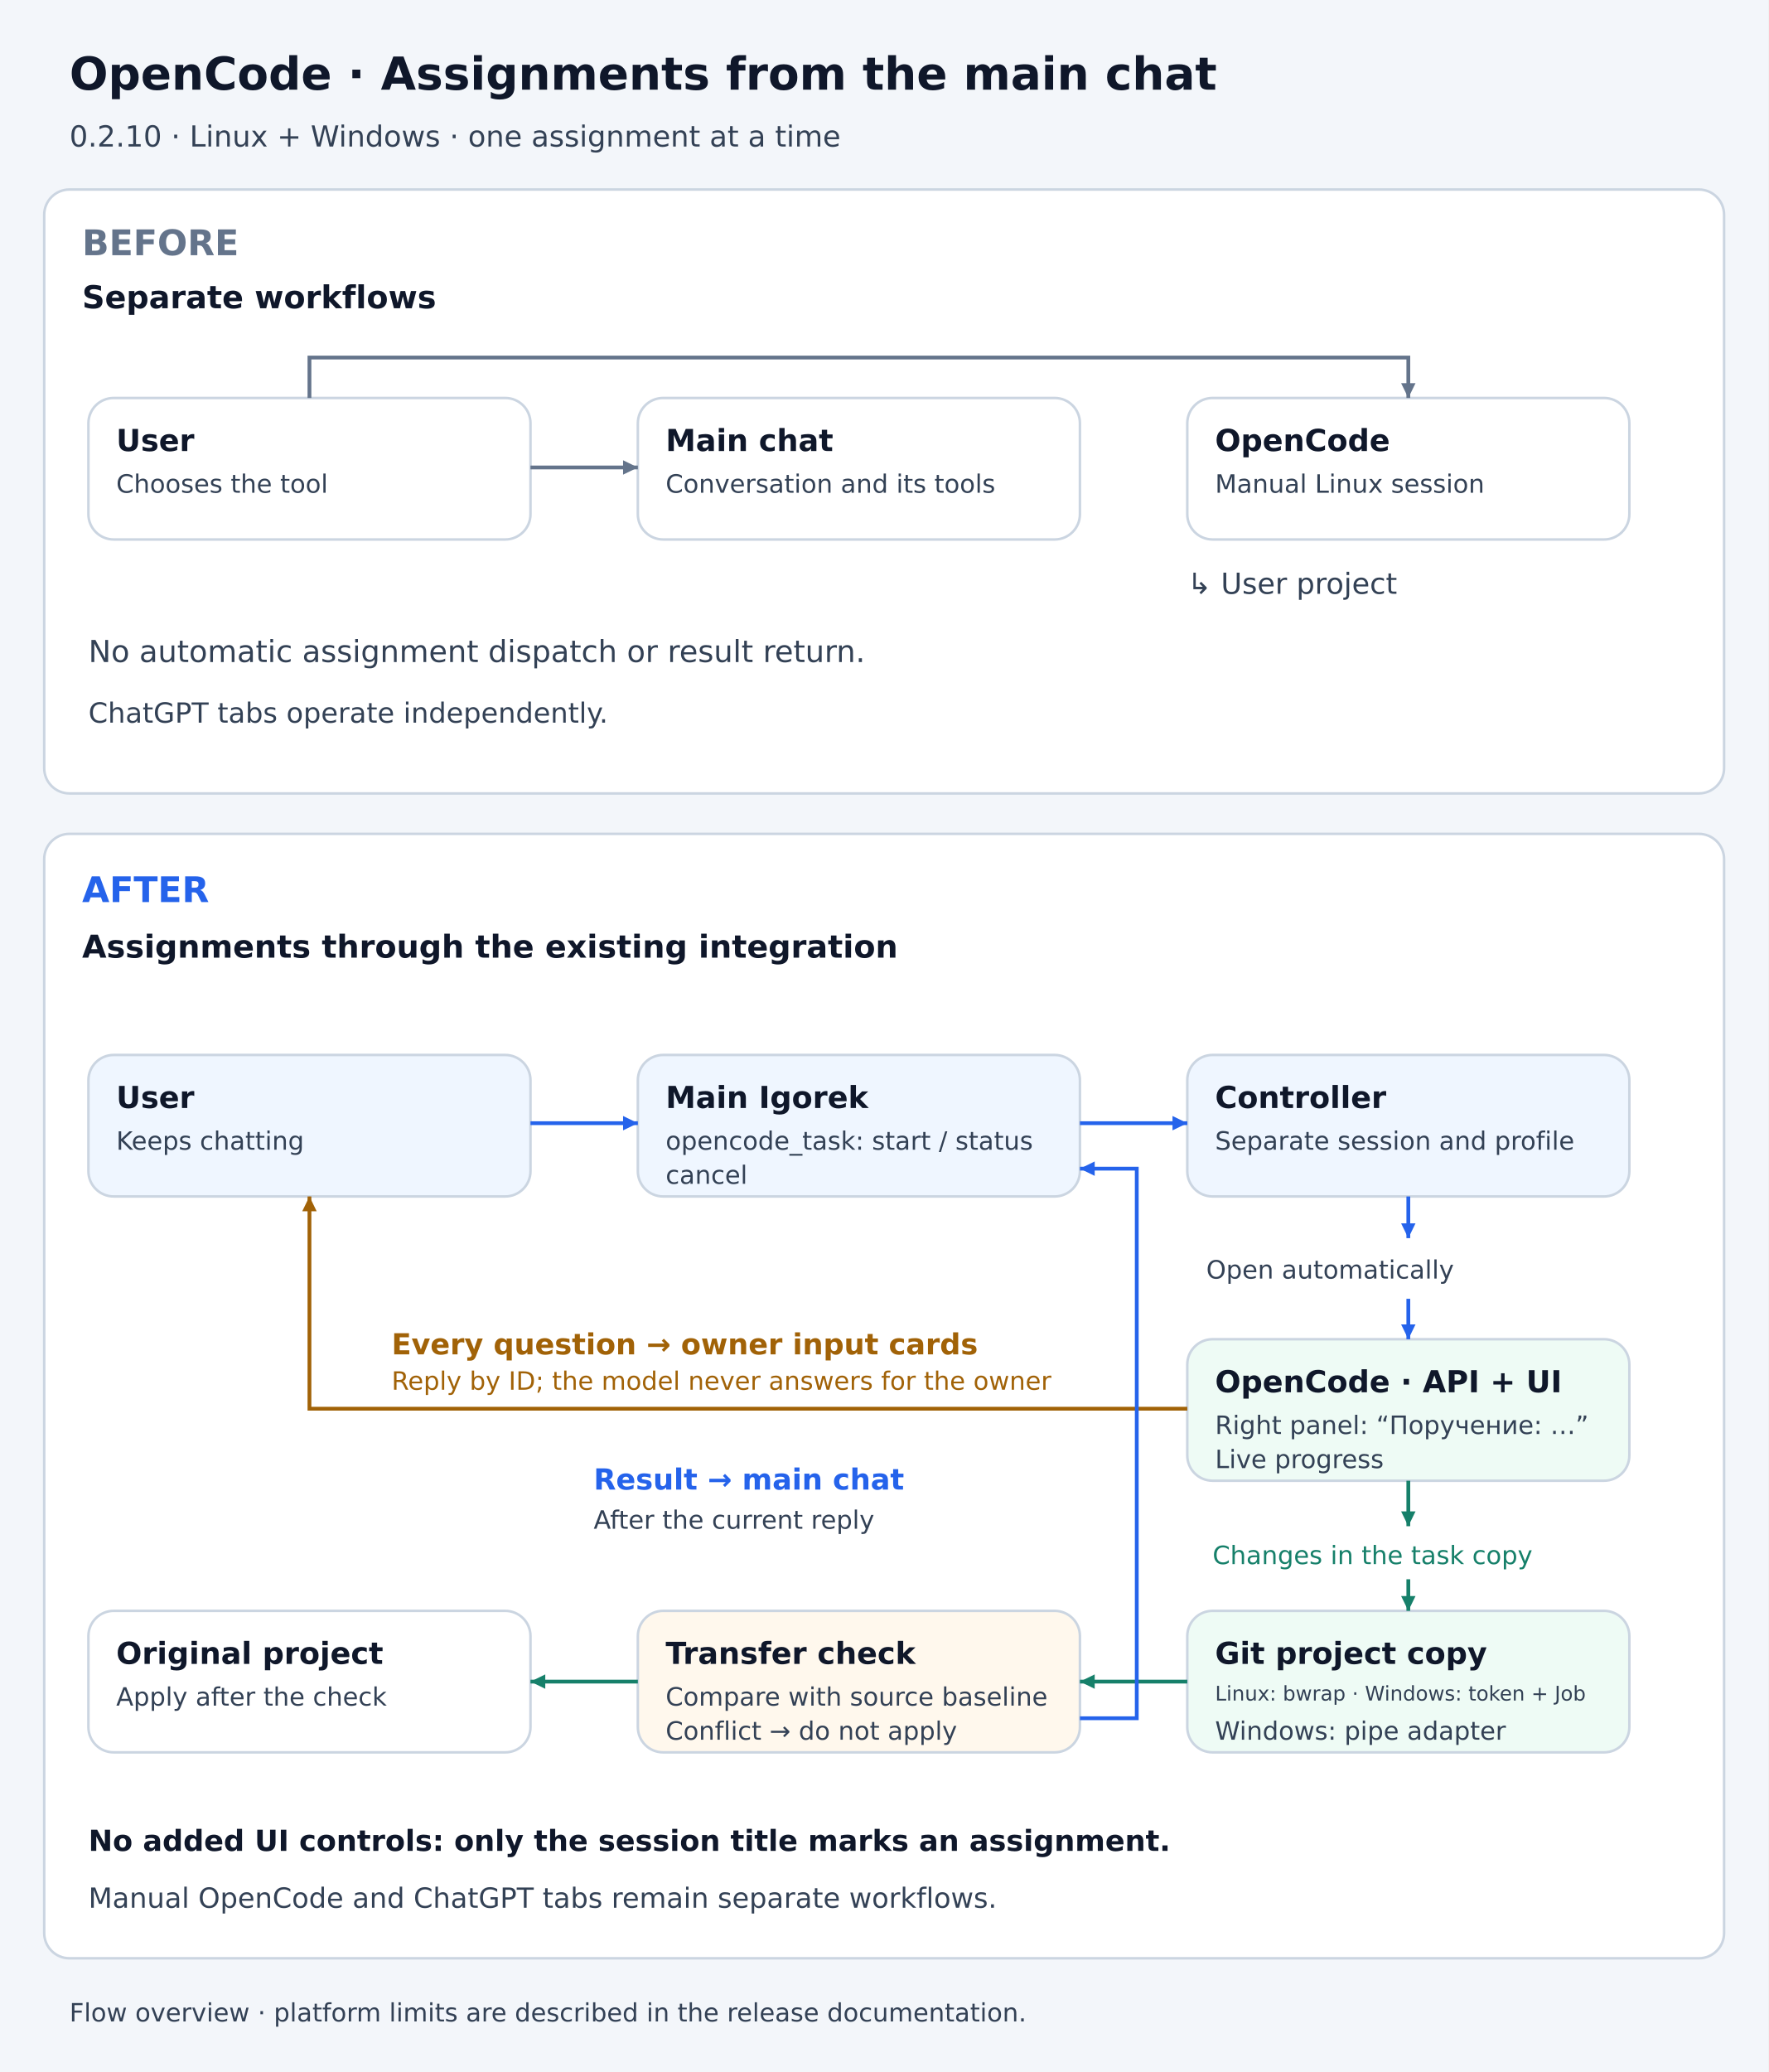
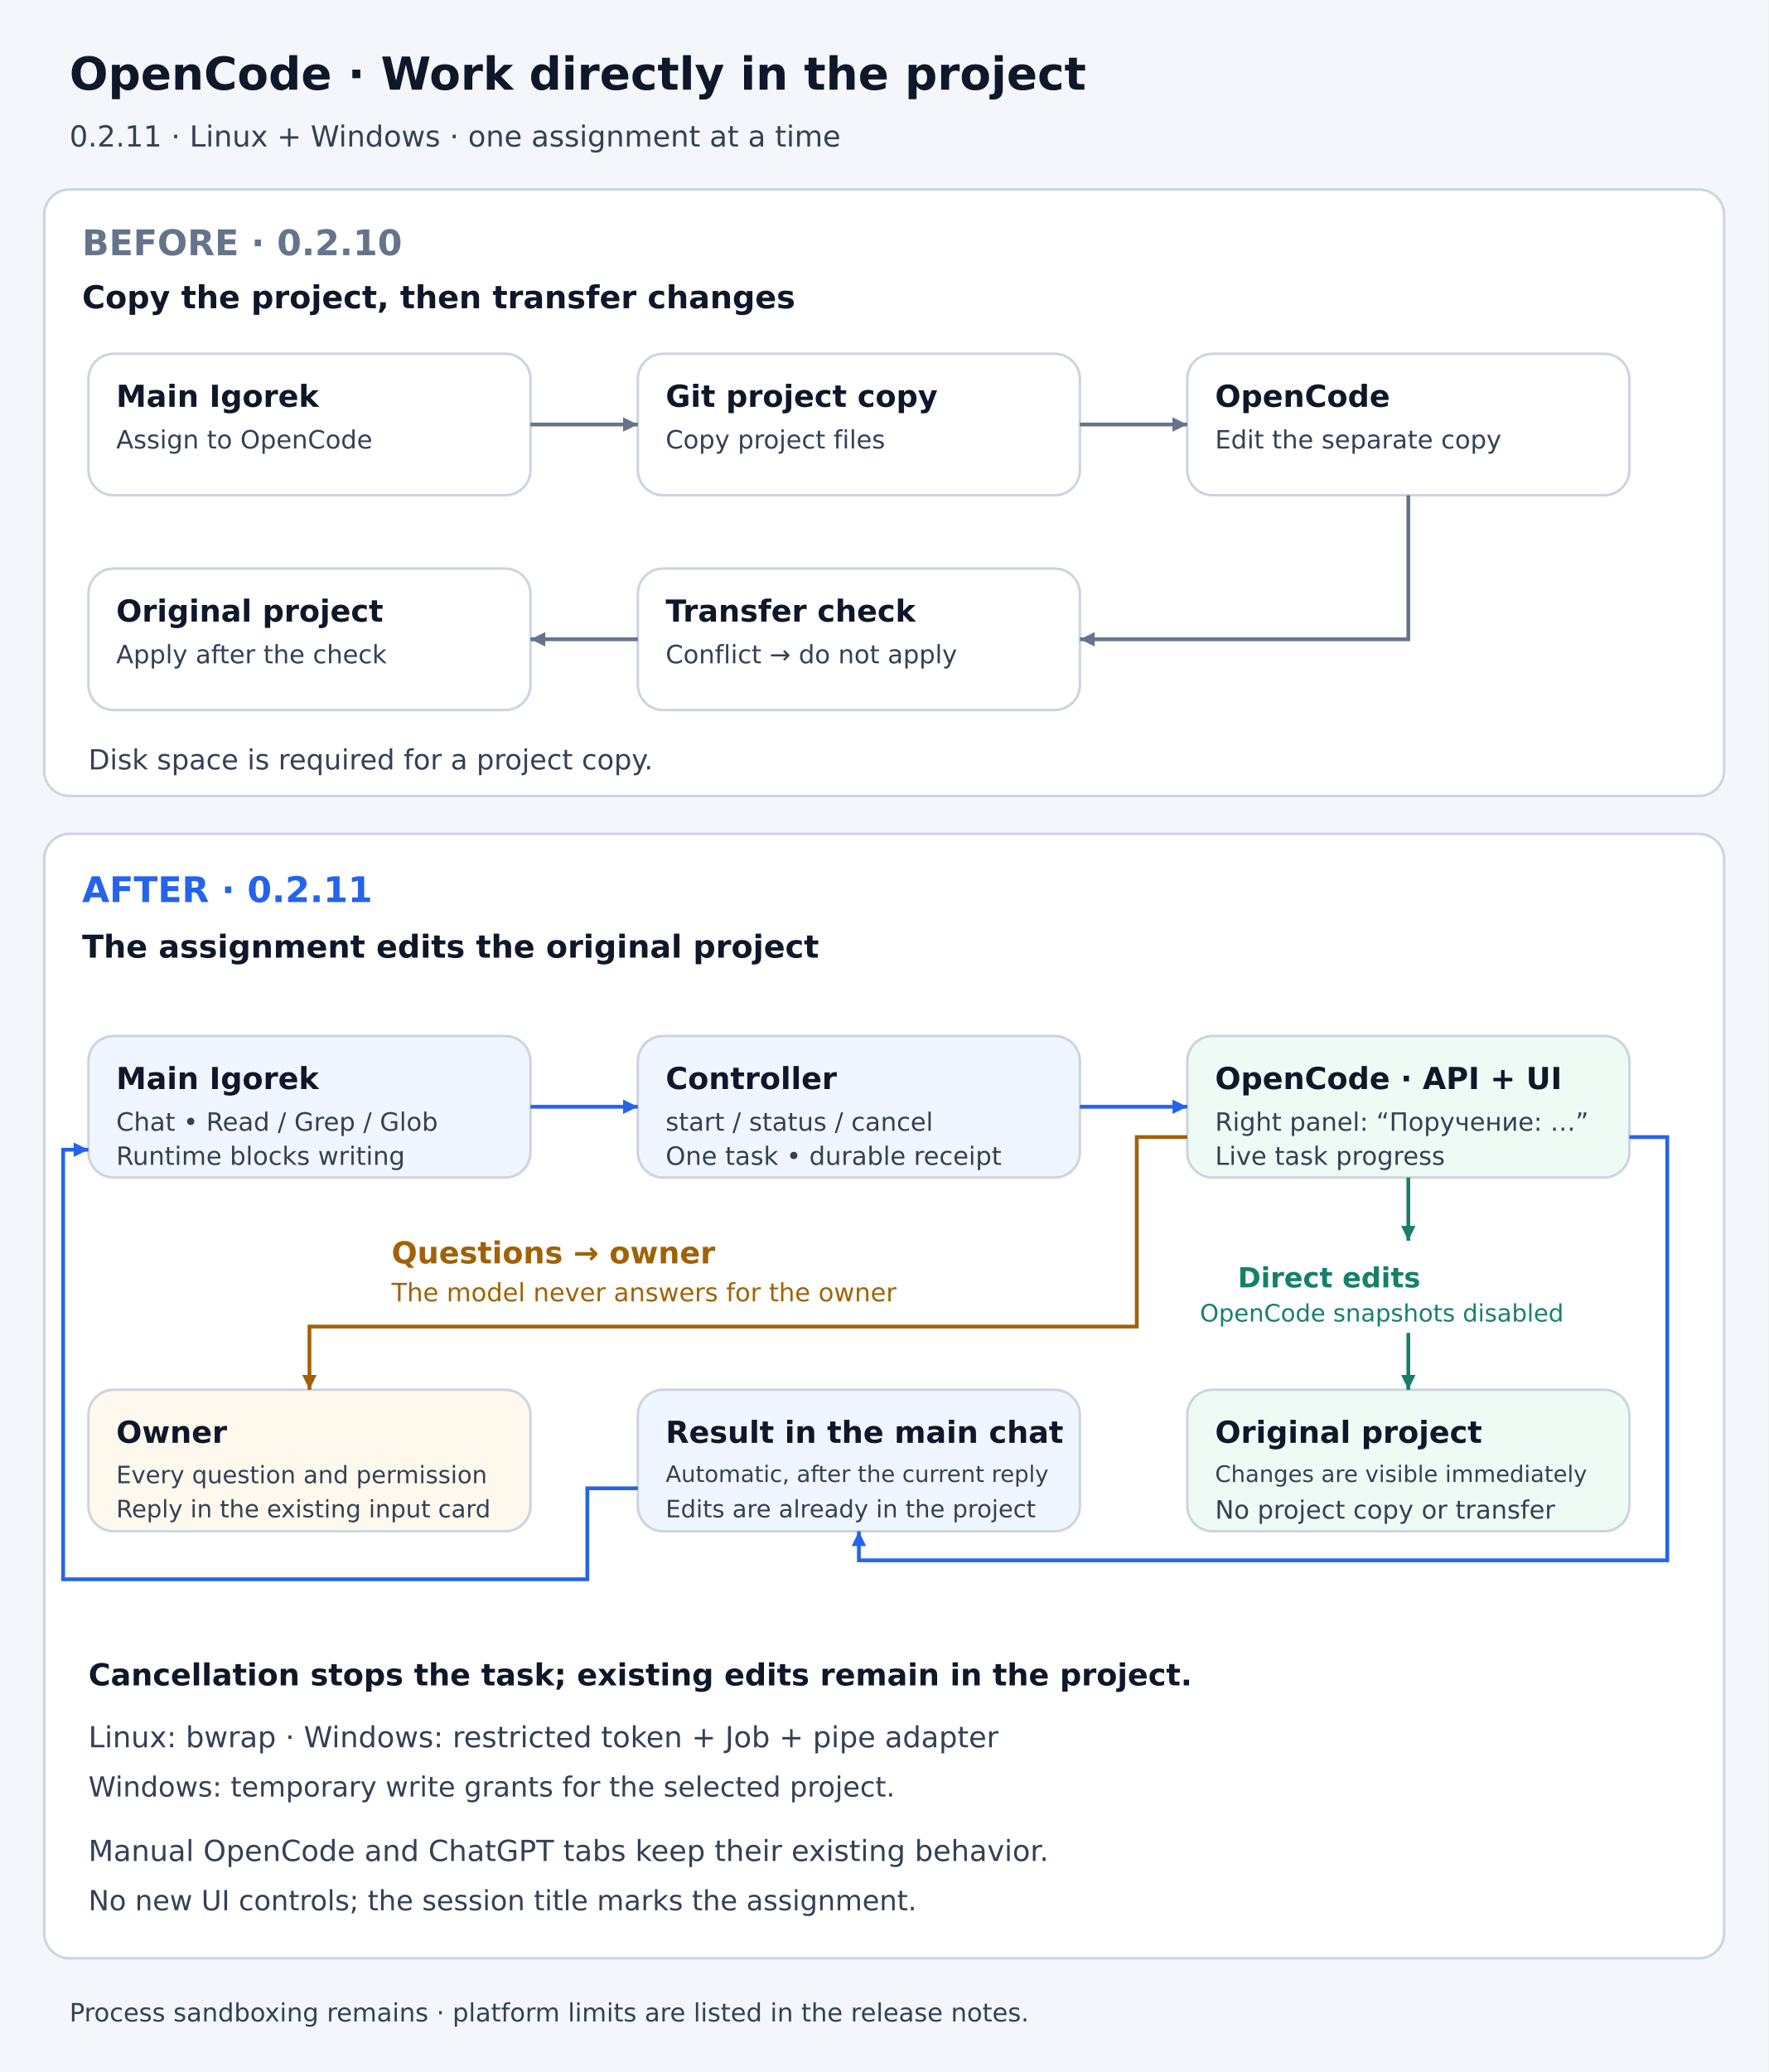
<svg xmlns="http://www.w3.org/2000/svg" width="1400" height="1640" viewBox="0 0 1400 1640">
  <rect width="1400" height="1640" fill="#f3f6fa" />
-   <text x="55" y="71" font-family="DejaVu Sans,sans-serif" font-size="36" font-weight="700" fill="#0f172a">OpenCode · Assignments from the main chat</text>
-   <text x="55" y="116" font-family="DejaVu Sans,sans-serif" font-size="23" font-weight="400" fill="#334155">0.2.10 · Linux + Windows · one assignment at a time</text>
-   <rect x="35" y="150" width="1330" height="478" rx="20" fill="#ffffff" stroke="#cbd5e1" stroke-width="2" />
-   <text x="65" y="202" font-family="DejaVu Sans,sans-serif" font-size="28" font-weight="700" fill="#64748b">BEFORE</text>
-   <text x="65" y="244" font-family="DejaVu Sans,sans-serif" font-size="25" font-weight="700" fill="#0f172a">Separate workflows</text>
-   <rect x="70" y="315" width="350" height="112" rx="20" fill="#ffffff" stroke="#cbd5e1" stroke-width="2" />
-   <text x="92" y="357" font-family="DejaVu Sans,sans-serif" font-size="24" font-weight="700" fill="#0f172a">User</text>
-   <text x="92" y="390" font-family="DejaVu Sans,sans-serif" font-size="20" font-weight="400" fill="#334155">Chooses the tool</text>
-   <rect x="505" y="315" width="350" height="112" rx="20" fill="#ffffff" stroke="#cbd5e1" stroke-width="2" />
-   <text x="527" y="357" font-family="DejaVu Sans,sans-serif" font-size="24" font-weight="700" fill="#0f172a">Main chat</text>
-   <text x="527" y="390" font-family="DejaVu Sans,sans-serif" font-size="20" font-weight="400" fill="#334155">Conversation and its tools</text>
-   <rect x="940" y="315" width="350" height="112" rx="20" fill="#ffffff" stroke="#cbd5e1" stroke-width="2" />
-   <text x="962" y="357" font-family="DejaVu Sans,sans-serif" font-size="24" font-weight="700" fill="#0f172a">OpenCode</text>
-   <text x="962" y="390" font-family="DejaVu Sans,sans-serif" font-size="20" font-weight="400" fill="#334155">Manual Linux session</text>
-   <polyline points="420,370 505,370" fill="none" stroke="#64748b" stroke-width="3" />
-   <polygon points="505.0,370.0 493.3,375.7 493.3,364.3" fill="#64748b" />
-   <polyline points="245,315 245,283 1115,283 1115,315" fill="none" stroke="#64748b" stroke-width="3" />
-   <polygon points="1115.0,315.0 1109.3,303.3 1120.7,303.3" fill="#64748b" />
-   <text x="940" y="470" font-family="DejaVu Sans,sans-serif" font-size="23" font-weight="400" fill="#334155">↳ User project</text>
-   <text x="70" y="524" font-family="DejaVu Sans,sans-serif" font-size="24" font-weight="400" fill="#334155">No automatic assignment dispatch or result return.</text>
-   <text x="70" y="572" font-family="DejaVu Sans,sans-serif" font-size="22" font-weight="400" fill="#334155">ChatGPT tabs operate independently.</text>
+   <text x="55" y="71" font-family="DejaVu Sans,sans-serif" font-size="36" font-weight="700" fill="#0f172a">OpenCode · Work directly in the project</text>
+   <text x="55" y="116" font-family="DejaVu Sans,sans-serif" font-size="23" font-weight="400" fill="#334155">0.2.11 · Linux + Windows · one assignment at a time</text>
+   <rect x="35" y="150" width="1330" height="480" rx="20" fill="#ffffff" stroke="#cbd5e1" stroke-width="2" />
+   <text x="65" y="202" font-family="DejaVu Sans,sans-serif" font-size="28" font-weight="700" fill="#64748b">BEFORE · 0.2.10</text>
+   <text x="65" y="244" font-family="DejaVu Sans,sans-serif" font-size="25" font-weight="700" fill="#0f172a">Copy the project, then transfer changes</text>
+   <rect x="70" y="280" width="350" height="112" rx="20" fill="#ffffff" stroke="#cbd5e1" stroke-width="2" />
+   <text x="92" y="322" font-family="DejaVu Sans,sans-serif" font-size="24" font-weight="700" fill="#0f172a">Main Igorek</text>
+   <text x="92" y="355" font-family="DejaVu Sans,sans-serif" font-size="20" font-weight="400" fill="#334155">Assign to OpenCode</text>
+   <rect x="505" y="280" width="350" height="112" rx="20" fill="#ffffff" stroke="#cbd5e1" stroke-width="2" />
+   <text x="527" y="322" font-family="DejaVu Sans,sans-serif" font-size="24" font-weight="700" fill="#0f172a">Git project copy</text>
+   <text x="527" y="355" font-family="DejaVu Sans,sans-serif" font-size="20" font-weight="400" fill="#334155">Copy project files</text>
+   <rect x="940" y="280" width="350" height="112" rx="20" fill="#ffffff" stroke="#cbd5e1" stroke-width="2" />
+   <text x="962" y="322" font-family="DejaVu Sans,sans-serif" font-size="24" font-weight="700" fill="#0f172a">OpenCode</text>
+   <text x="962" y="355" font-family="DejaVu Sans,sans-serif" font-size="20" font-weight="400" fill="#334155">Edit the separate copy</text>
+   <polyline points="420,336 505,336" fill="none" stroke="#64748b" stroke-width="3" />
+   <polygon points="505.0,336.0 493.3,341.7 493.3,330.3" fill="#64748b" />
+   <polyline points="855,336 940,336" fill="none" stroke="#64748b" stroke-width="3" />
+   <polygon points="940.0,336.0 928.3,341.7 928.3,330.3" fill="#64748b" />
+   <rect x="505" y="450" width="350" height="112" rx="20" fill="#ffffff" stroke="#cbd5e1" stroke-width="2" />
+   <text x="527" y="492" font-family="DejaVu Sans,sans-serif" font-size="24" font-weight="700" fill="#0f172a">Transfer check</text>
+   <text x="527" y="525" font-family="DejaVu Sans,sans-serif" font-size="20" font-weight="400" fill="#334155">Conflict → do not apply</text>
+   <rect x="70" y="450" width="350" height="112" rx="20" fill="#ffffff" stroke="#cbd5e1" stroke-width="2" />
+   <text x="92" y="492" font-family="DejaVu Sans,sans-serif" font-size="24" font-weight="700" fill="#0f172a">Original project</text>
+   <text x="92" y="525" font-family="DejaVu Sans,sans-serif" font-size="20" font-weight="400" fill="#334155">Apply after the check</text>
+   <polyline points="1115,392 1115,506 855,506" fill="none" stroke="#64748b" stroke-width="3" />
+   <polygon points="855.0,506.0 866.7,500.3 866.7,511.7" fill="#64748b" />
+   <polyline points="505,506 420,506" fill="none" stroke="#64748b" stroke-width="3" />
+   <polygon points="420.0,506.0 431.7,500.3 431.7,511.7" fill="#64748b" />
+   <text x="70" y="609" font-family="DejaVu Sans,sans-serif" font-size="22" font-weight="400" fill="#334155">Disk space is required for a project copy.</text>
  <rect x="35" y="660" width="1330" height="890" rx="20" fill="#ffffff" stroke="#cbd5e1" stroke-width="2" />
-   <text x="65" y="714" font-family="DejaVu Sans,sans-serif" font-size="28" font-weight="700" fill="#2563eb">AFTER</text>
-   <text x="65" y="758" font-family="DejaVu Sans,sans-serif" font-size="25" font-weight="700" fill="#0f172a">Assignments through the existing integration</text>
-   <rect x="70" y="835" width="350" height="112" rx="20" fill="#eff6ff" stroke="#cbd5e1" stroke-width="2" />
-   <text x="92" y="877" font-family="DejaVu Sans,sans-serif" font-size="24" font-weight="700" fill="#0f172a">User</text>
-   <text x="92" y="910" font-family="DejaVu Sans,sans-serif" font-size="20" font-weight="400" fill="#334155">Keeps chatting</text>
-   <rect x="505" y="835" width="350" height="112" rx="20" fill="#eff6ff" stroke="#cbd5e1" stroke-width="2" />
-   <text x="527" y="877" font-family="DejaVu Sans,sans-serif" font-size="24" font-weight="700" fill="#0f172a">Main Igorek</text>
-   <text x="527" y="910" font-family="DejaVu Sans,sans-serif" font-size="20" font-weight="400" fill="#334155">opencode_task: start / status</text>
-   <text x="527" y="937" font-family="DejaVu Sans,sans-serif" font-size="20" font-weight="400" fill="#334155">cancel</text>
-   <rect x="940" y="835" width="350" height="112" rx="20" fill="#eff6ff" stroke="#cbd5e1" stroke-width="2" />
-   <text x="962" y="877" font-family="DejaVu Sans,sans-serif" font-size="24" font-weight="700" fill="#0f172a">Controller</text>
-   <text x="962" y="910" font-family="DejaVu Sans,sans-serif" font-size="20" font-weight="400" fill="#334155">Separate session and profile</text>
-   <polyline points="420,889 505,889" fill="none" stroke="#2563eb" stroke-width="3" />
-   <polygon points="505.0,889.0 493.3,894.7 493.3,883.3" fill="#2563eb" />
-   <polyline points="855,889 940,889" fill="none" stroke="#2563eb" stroke-width="3" />
-   <polygon points="940.0,889.0 928.3,894.7 928.3,883.3" fill="#2563eb" />
-   <rect x="940" y="1060" width="350" height="112" rx="20" fill="#eefbf5" stroke="#cbd5e1" stroke-width="2" />
-   <text x="962" y="1102" font-family="DejaVu Sans,sans-serif" font-size="24" font-weight="700" fill="#0f172a">OpenCode · API + UI</text>
-   <text x="962" y="1135" font-family="DejaVu Sans,sans-serif" font-size="20" font-weight="400" fill="#334155">Right panel: “Поручение: …”</text>
-   <text x="962" y="1162" font-family="DejaVu Sans,sans-serif" font-size="20" font-weight="400" fill="#334155">Live progress</text>
-   <polyline points="1115,947 1115,980" fill="none" stroke="#2563eb" stroke-width="3" />
-   <polygon points="1115.0,980.0 1109.3,968.3 1120.7,968.3" fill="#2563eb" />
-   <polyline points="1115,1028 1115,1060" fill="none" stroke="#2563eb" stroke-width="3" />
-   <polygon points="1115.0,1060.0 1109.3,1048.3 1120.7,1048.3" fill="#2563eb" />
-   <text x="955" y="1012" font-family="DejaVu Sans,sans-serif" font-size="20" font-weight="400" fill="#334155">Open automatically</text>
-   <polyline points="940,1115 245,1115 245,947" fill="none" stroke="#a16207" stroke-width="3" />
-   <polygon points="245.0,947.0 250.7,958.7 239.3,958.7" fill="#a16207" />
-   <text x="310" y="1072" font-family="DejaVu Sans,sans-serif" font-size="23" font-weight="700" fill="#a16207">Every question → owner input cards</text>
-   <text x="310" y="1100" font-family="DejaVu Sans,sans-serif" font-size="20" font-weight="400" fill="#a16207">Reply by ID; the model never answers for the owner</text>
-   <rect x="940" y="1275" width="350" height="112" rx="20" fill="#eefbf5" stroke="#cbd5e1" stroke-width="2" />
-   <text x="962" y="1317" font-family="DejaVu Sans,sans-serif" font-size="24" font-weight="700" fill="#0f172a">Git project copy</text>
-   <text x="962" y="1346" font-family="DejaVu Sans,sans-serif" font-size="16" font-weight="400" fill="#334155">Linux: bwrap · Windows: token + Job</text>
-   <text x="962" y="1377" font-family="DejaVu Sans,sans-serif" font-size="20" font-weight="400" fill="#334155">Windows: pipe adapter</text>
-   <polyline points="1115,1172 1115,1208" fill="none" stroke="#16806a" stroke-width="3" />
-   <polygon points="1115.0,1208.0 1109.3,1196.3 1120.7,1196.3" fill="#16806a" />
-   <polyline points="1115,1250 1115,1275" fill="none" stroke="#16806a" stroke-width="3" />
-   <polygon points="1115.0,1275.0 1109.3,1263.3 1120.7,1263.3" fill="#16806a" />
-   <text x="960" y="1238" font-family="DejaVu Sans,sans-serif" font-size="20" font-weight="400" fill="#16806a">Changes in the task copy</text>
-   <rect x="505" y="1275" width="350" height="112" rx="20" fill="#fff8ed" stroke="#cbd5e1" stroke-width="2" />
-   <text x="527" y="1317" font-family="DejaVu Sans,sans-serif" font-size="24" font-weight="700" fill="#0f172a">Transfer check</text>
-   <text x="527" y="1350" font-family="DejaVu Sans,sans-serif" font-size="20" font-weight="400" fill="#334155">Compare with source baseline</text>
-   <text x="527" y="1377" font-family="DejaVu Sans,sans-serif" font-size="20" font-weight="400" fill="#334155">Conflict → do not apply</text>
-   <rect x="70" y="1275" width="350" height="112" rx="20" fill="#ffffff" stroke="#cbd5e1" stroke-width="2" />
-   <text x="92" y="1317" font-family="DejaVu Sans,sans-serif" font-size="24" font-weight="700" fill="#0f172a">Original project</text>
-   <text x="92" y="1350" font-family="DejaVu Sans,sans-serif" font-size="20" font-weight="400" fill="#334155">Apply after the check</text>
-   <polyline points="940,1331 855,1331" fill="none" stroke="#16806a" stroke-width="3" />
-   <polygon points="855.0,1331.0 866.7,1325.3 866.7,1336.7" fill="#16806a" />
-   <polyline points="505,1331 420,1331" fill="none" stroke="#16806a" stroke-width="3" />
-   <polygon points="420.0,1331.0 431.7,1325.3 431.7,1336.7" fill="#16806a" />
-   <polyline points="855,1360 900,1360 900,925 855,925" fill="none" stroke="#2563eb" stroke-width="3" />
-   <polygon points="855.0,925.0 866.7,919.3 866.7,930.7" fill="#2563eb" />
-   <text x="470" y="1179" font-family="DejaVu Sans,sans-serif" font-size="23" font-weight="700" fill="#2563eb">Result → main chat</text>
-   <text x="470" y="1210" font-family="DejaVu Sans,sans-serif" font-size="20" font-weight="400" fill="#334155">After the current reply</text>
-   <text x="70" y="1465" font-family="DejaVu Sans,sans-serif" font-size="23" font-weight="700" fill="#0f172a">No added UI controls: only the session title marks an assignment.</text>
-   <text x="70" y="1510" font-family="DejaVu Sans,sans-serif" font-size="22" font-weight="400" fill="#334155">Manual OpenCode and ChatGPT tabs remain separate workflows.</text>
-   <text x="55" y="1600" font-family="DejaVu Sans,sans-serif" font-size="20" font-weight="400" fill="#334155">Flow overview · platform limits are described in the release documentation.</text>
+   <text x="65" y="714" font-family="DejaVu Sans,sans-serif" font-size="28" font-weight="700" fill="#2563eb">AFTER · 0.2.11</text>
+   <text x="65" y="758" font-family="DejaVu Sans,sans-serif" font-size="25" font-weight="700" fill="#0f172a">The assignment edits the original project</text>
+   <rect x="70" y="820" width="350" height="112" rx="20" fill="#eff6ff" stroke="#cbd5e1" stroke-width="2" />
+   <text x="92" y="862" font-family="DejaVu Sans,sans-serif" font-size="24" font-weight="700" fill="#0f172a">Main Igorek</text>
+   <text x="92" y="895" font-family="DejaVu Sans,sans-serif" font-size="20" font-weight="400" fill="#334155">Chat • Read / Grep / Glob</text>
+   <text x="92" y="922" font-family="DejaVu Sans,sans-serif" font-size="20" font-weight="400" fill="#334155">Runtime blocks writing</text>
+   <rect x="505" y="820" width="350" height="112" rx="20" fill="#eff6ff" stroke="#cbd5e1" stroke-width="2" />
+   <text x="527" y="862" font-family="DejaVu Sans,sans-serif" font-size="24" font-weight="700" fill="#0f172a">Controller</text>
+   <text x="527" y="895" font-family="DejaVu Sans,sans-serif" font-size="20" font-weight="400" fill="#334155">start / status / cancel</text>
+   <text x="527" y="922" font-family="DejaVu Sans,sans-serif" font-size="20" font-weight="400" fill="#334155">One task • durable receipt</text>
+   <rect x="940" y="820" width="350" height="112" rx="20" fill="#eefbf5" stroke="#cbd5e1" stroke-width="2" />
+   <text x="962" y="862" font-family="DejaVu Sans,sans-serif" font-size="24" font-weight="700" fill="#0f172a">OpenCode · API + UI</text>
+   <text x="962" y="895" font-family="DejaVu Sans,sans-serif" font-size="20" font-weight="400" fill="#334155">Right panel: “Поручение: …”</text>
+   <text x="962" y="922" font-family="DejaVu Sans,sans-serif" font-size="20" font-weight="400" fill="#334155">Live task progress</text>
+   <polyline points="420,876 505,876" fill="none" stroke="#2563eb" stroke-width="3" />
+   <polygon points="505.0,876.0 493.3,881.7 493.3,870.3" fill="#2563eb" />
+   <polyline points="855,876 940,876" fill="none" stroke="#2563eb" stroke-width="3" />
+   <polygon points="940.0,876.0 928.3,881.7 928.3,870.3" fill="#2563eb" />
+   <rect x="940" y="1100" width="350" height="112" rx="20" fill="#eefbf5" stroke="#cbd5e1" stroke-width="2" />
+   <text x="962" y="1142" font-family="DejaVu Sans,sans-serif" font-size="24" font-weight="700" fill="#0f172a">Original project</text>
+   <text x="962" y="1173" font-family="DejaVu Sans,sans-serif" font-size="18" font-weight="400" fill="#334155">Changes are visible immediately</text>
+   <text x="962" y="1202" font-family="DejaVu Sans,sans-serif" font-size="20" font-weight="400" fill="#334155">No project copy or transfer</text>
+   <polyline points="1115,932 1115,982" fill="none" stroke="#16806a" stroke-width="3" />
+   <polygon points="1115.0,982.0 1109.3,970.3 1120.7,970.3" fill="#16806a" />
+   <polyline points="1115,1055 1115,1100" fill="none" stroke="#16806a" stroke-width="3" />
+   <polygon points="1115.0,1100.0 1109.3,1088.3 1120.7,1088.3" fill="#16806a" />
+   <text x="980" y="1019" font-family="DejaVu Sans,sans-serif" font-size="22" font-weight="700" fill="#16806a">Direct edits</text>
+   <text x="950" y="1046" font-family="DejaVu Sans,sans-serif" font-size="19" font-weight="400" fill="#16806a">OpenCode snapshots disabled</text>
+   <rect x="70" y="1100" width="350" height="112" rx="20" fill="#fff8ed" stroke="#cbd5e1" stroke-width="2" />
+   <text x="92" y="1142" font-family="DejaVu Sans,sans-serif" font-size="24" font-weight="700" fill="#0f172a">Owner</text>
+   <text x="92" y="1174" font-family="DejaVu Sans,sans-serif" font-size="19" font-weight="400" fill="#334155">Every question and permission</text>
+   <text x="92" y="1201" font-family="DejaVu Sans,sans-serif" font-size="19" font-weight="400" fill="#334155">Reply in the existing input card</text>
+   <polyline points="940,900 900,900 900,1050 245,1050 245,1100" fill="none" stroke="#a16207" stroke-width="3" />
+   <polygon points="245.0,1100.0 239.3,1088.3 250.7,1088.3" fill="#a16207" />
+   <text x="310" y="1000" font-family="DejaVu Sans,sans-serif" font-size="24" font-weight="700" fill="#a16207">Questions → owner</text>
+   <text x="310" y="1030" font-family="DejaVu Sans,sans-serif" font-size="20" font-weight="400" fill="#a16207">The model never answers for the owner</text>
+   <rect x="505" y="1100" width="350" height="112" rx="20" fill="#eff6ff" stroke="#cbd5e1" stroke-width="2" />
+   <text x="527" y="1142" font-family="DejaVu Sans,sans-serif" font-size="24" font-weight="700" fill="#0f172a">Result in the main chat</text>
+   <text x="527" y="1173" font-family="DejaVu Sans,sans-serif" font-size="18" font-weight="400" fill="#334155">Automatic, after the current reply</text>
+   <text x="527" y="1201" font-family="DejaVu Sans,sans-serif" font-size="19" font-weight="400" fill="#334155">Edits are already in the project</text>
+   <polyline points="1290,900 1320,900 1320,1235 680,1235 680,1212" fill="none" stroke="#2563eb" stroke-width="3" />
+   <polygon points="680.0,1212.0 685.7,1223.7 674.3,1223.7" fill="#2563eb" />
+   <polyline points="505,1178 465,1178 465,1250 50,1250 50,910 70,910" fill="none" stroke="#2563eb" stroke-width="3" />
+   <polygon points="70.0,910.0 58.3,915.7 58.3,904.3" fill="#2563eb" />
+   <text x="70" y="1334" font-family="DejaVu Sans,sans-serif" font-size="24" font-weight="700" fill="#0f172a">Cancellation stops the task; existing edits remain in the project.</text>
+   <text x="70" y="1383" font-family="DejaVu Sans,sans-serif" font-size="23" font-weight="400" fill="#334155">Linux: bwrap · Windows: restricted token + Job + pipe adapter</text>
+   <text x="70" y="1422" font-family="DejaVu Sans,sans-serif" font-size="22" font-weight="400" fill="#334155">Windows: temporary write grants for the selected project.</text>
+   <text x="70" y="1473" font-family="DejaVu Sans,sans-serif" font-size="23" font-weight="400" fill="#334155">Manual OpenCode and ChatGPT tabs keep their existing behavior.</text>
+   <text x="70" y="1512" font-family="DejaVu Sans,sans-serif" font-size="22" font-weight="400" fill="#334155">No new UI controls; the session title marks the assignment.</text>
+   <text x="55" y="1600" font-family="DejaVu Sans,sans-serif" font-size="20" font-weight="400" fill="#334155">Process sandboxing remains · platform limits are listed in the release notes.</text>
</svg>
